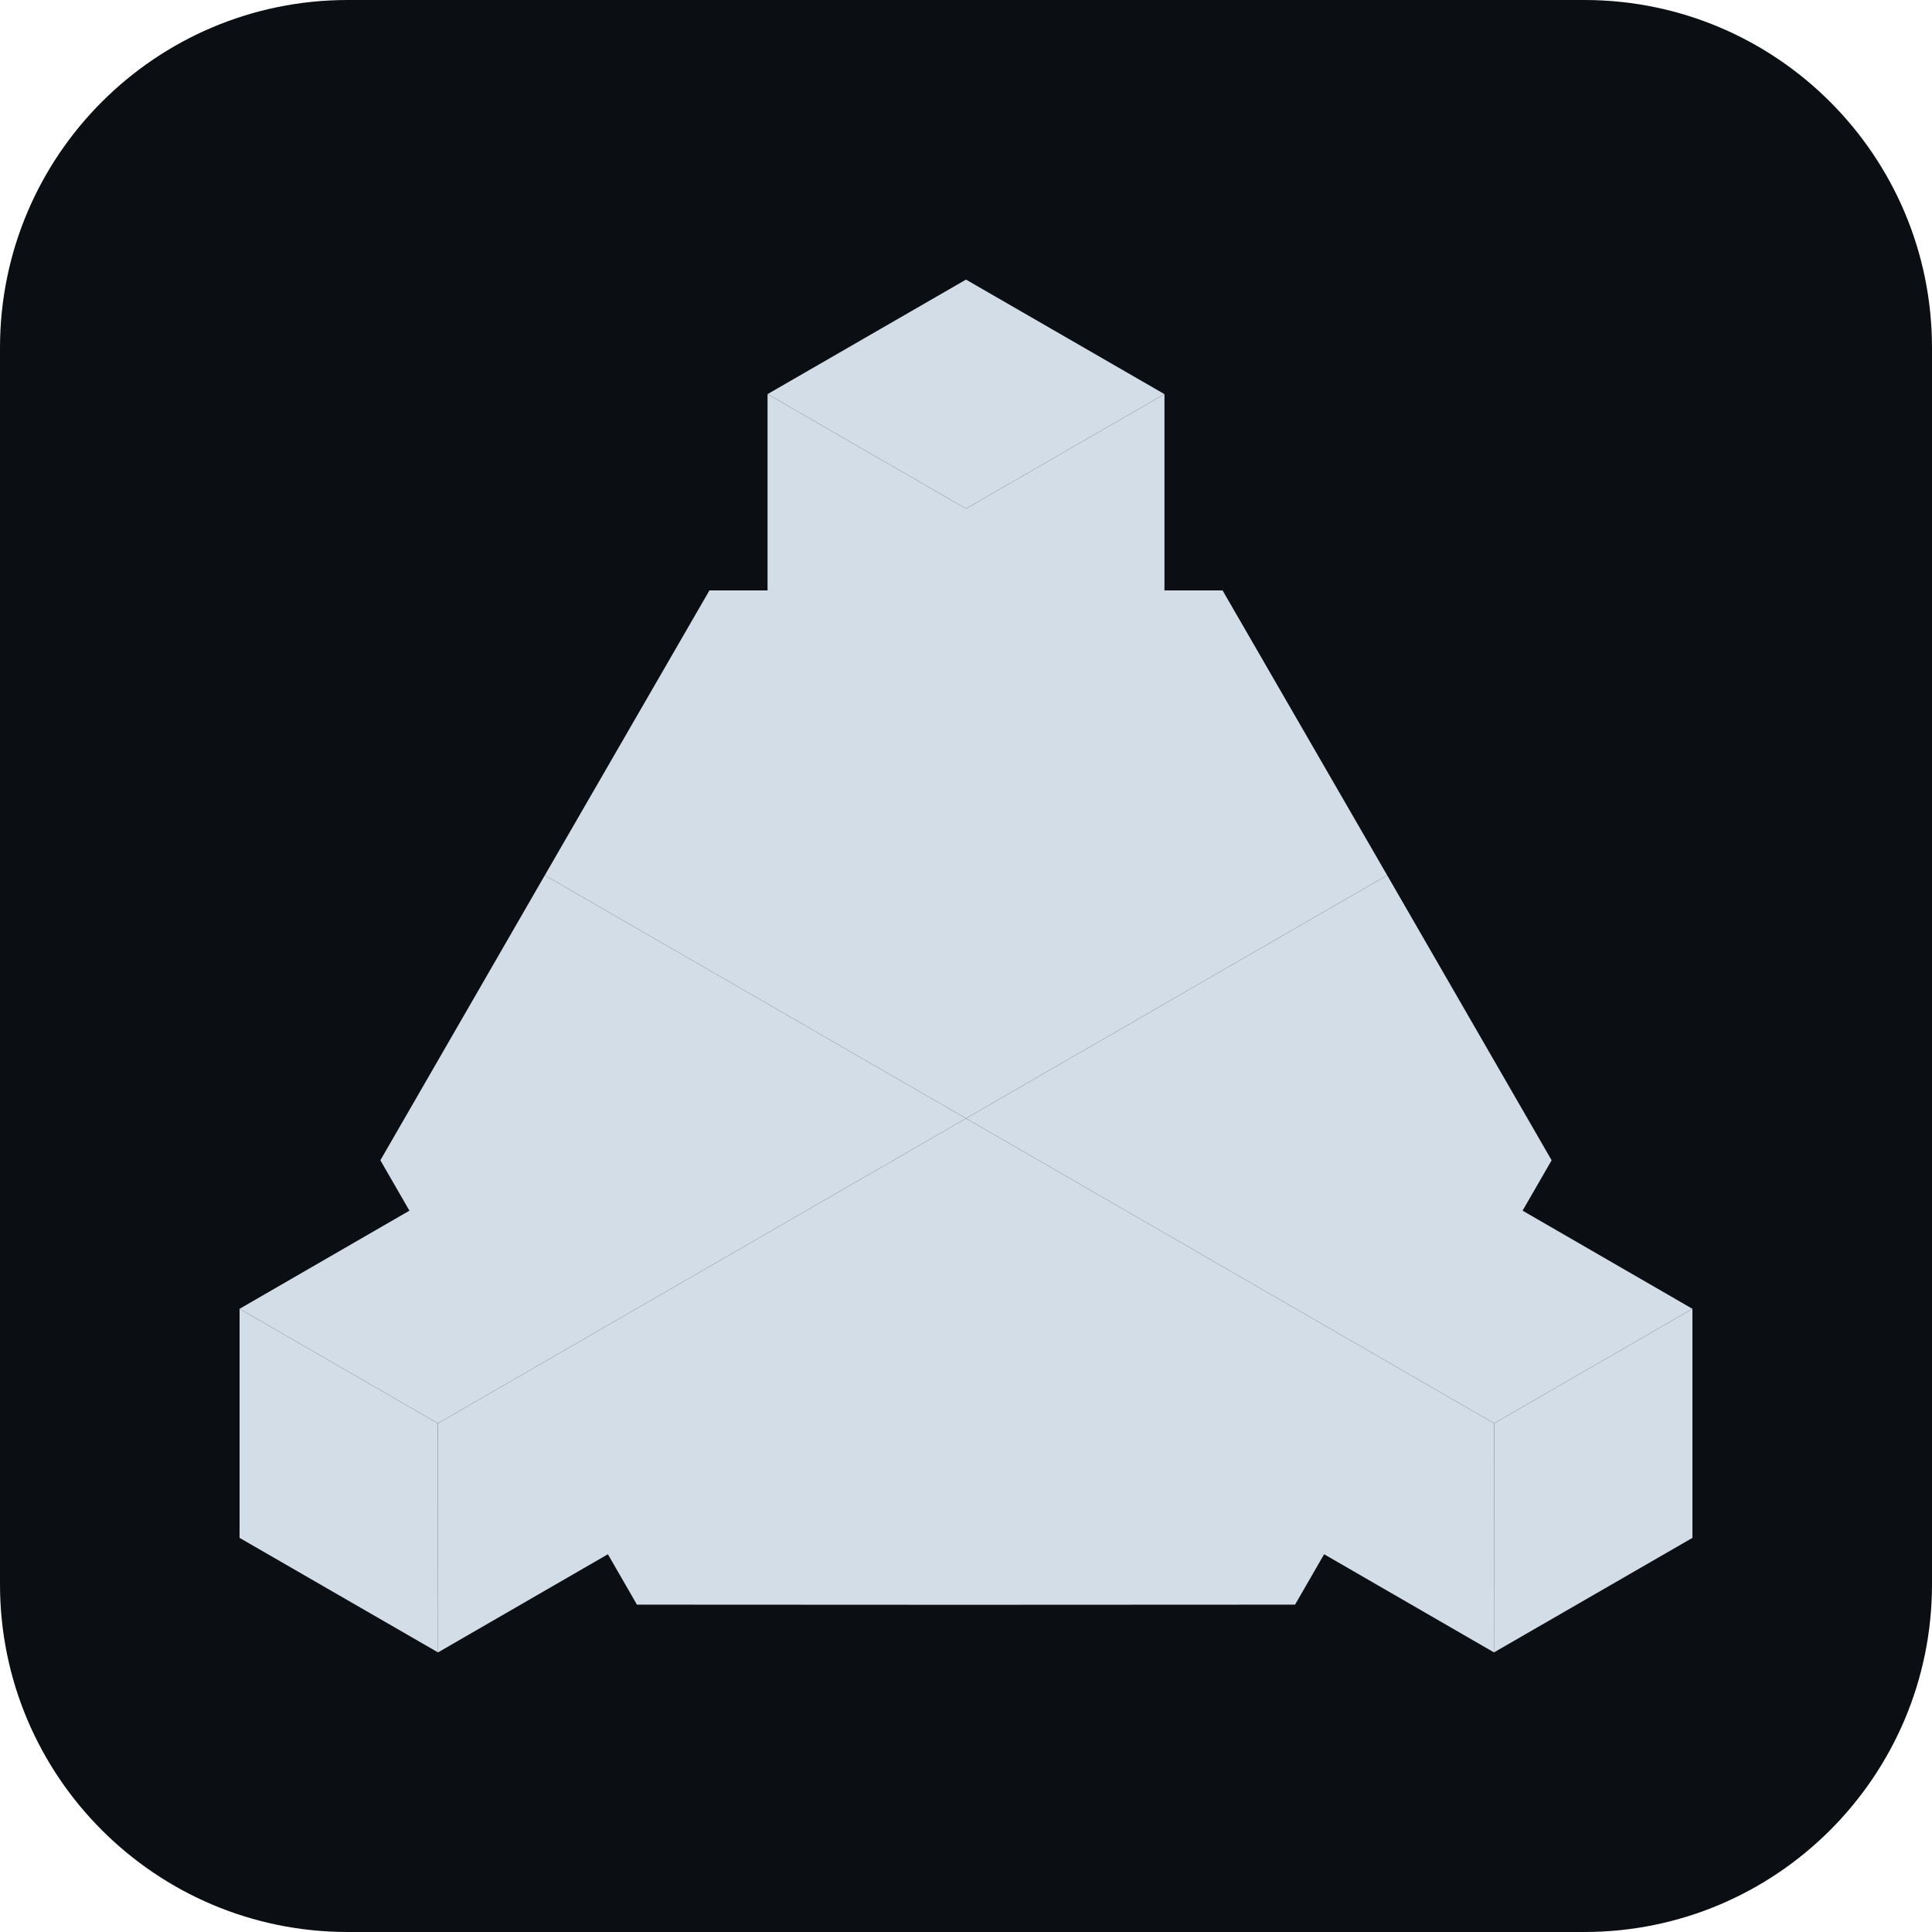
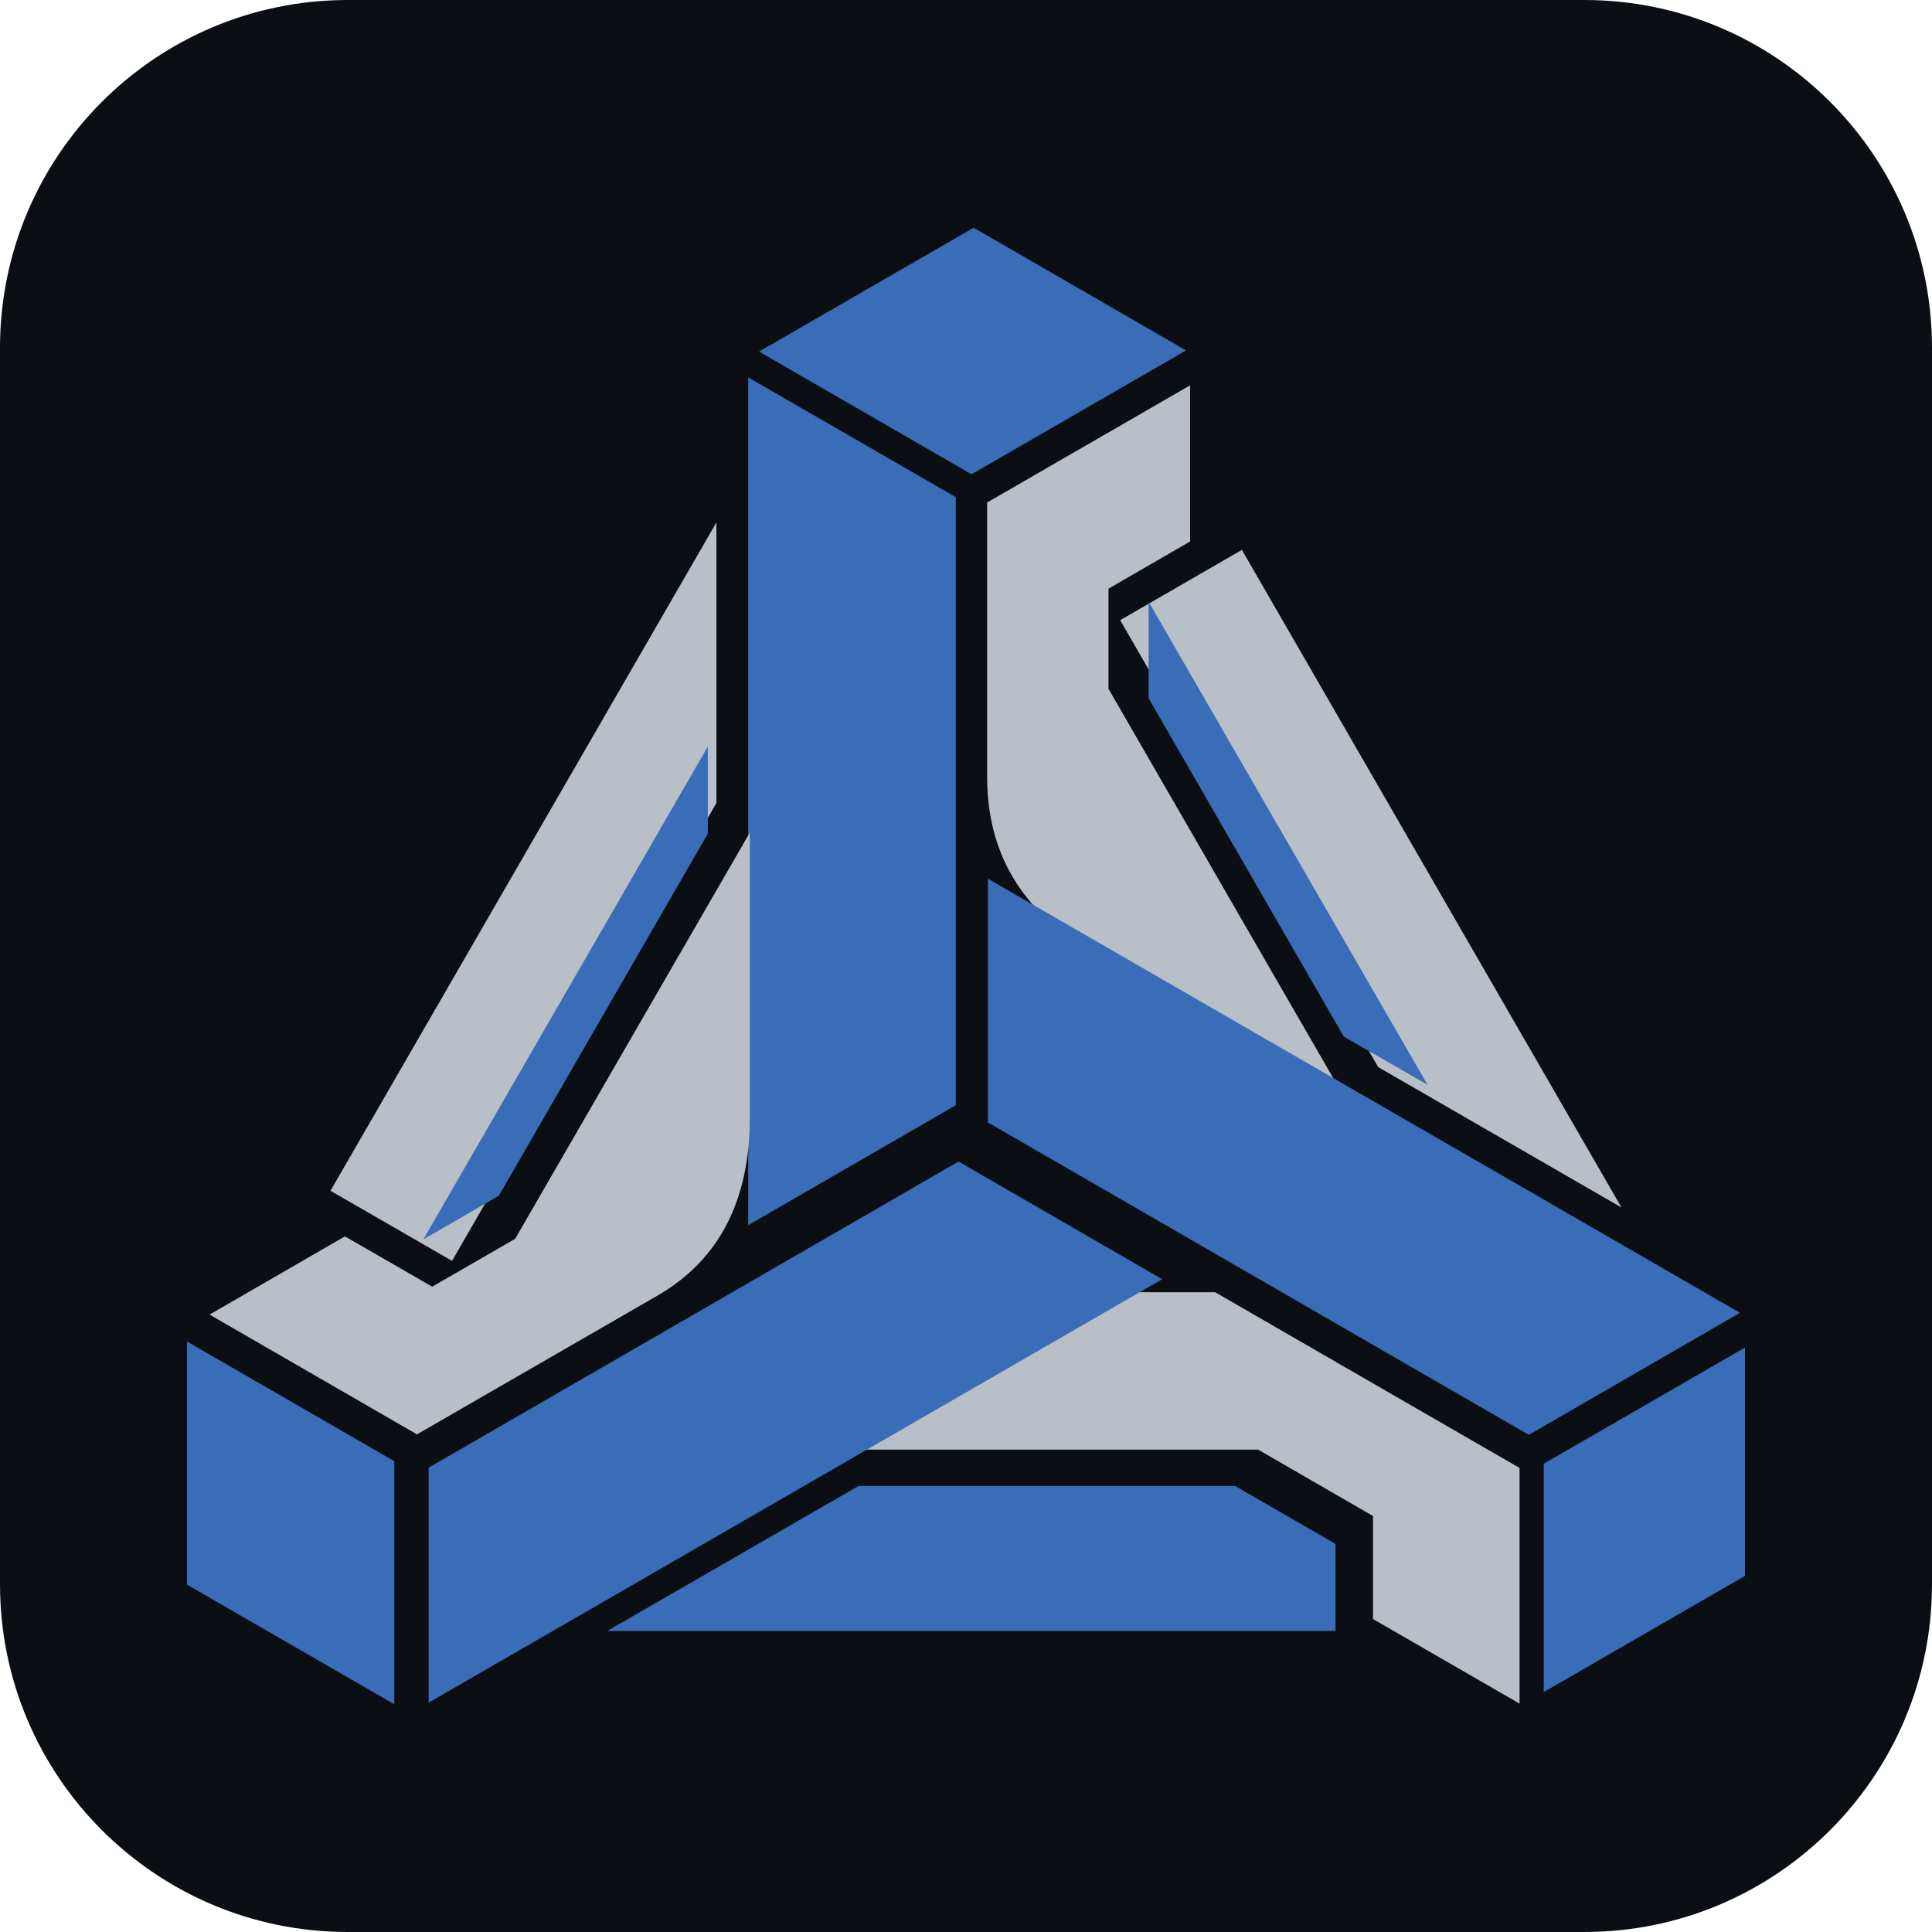
<svg xmlns="http://www.w3.org/2000/svg" viewBox="0 0 100 100">
  <rect width="100" height="100" rx="18" fill="#0b0f14" />
-   <g fill="#d3dde8" transform="translate(50 50) scale(0.8) translate(-50 -50)">
-     <path d="M37.16 13.00 L50.00 5.59 L62.84 13.00 L50.00 20.41 Z" />
-     <path d="M50.00 59.86 L50.00 20.41 L37.16 13.00 L37.16 25.70 L33.40 25.70 L22.75 44.13 Z" />
-     <path d="M50.00 59.86 L77.25 44.13 L66.60 25.70 L62.84 25.70 L62.84 13.00 L50.00 20.41 Z" />
-     <path d="M97.00 72.18 L97.00 87.00 L84.16 94.41 L84.17 79.59 Z" />
-     <path d="M50.00 59.86 L84.17 79.59 L97.00 72.18 L86.01 65.83 L87.89 62.57 L77.25 44.13 Z" />
-     <path d="M50.00 59.86 L50.00 91.33 L71.29 91.32 L73.17 88.06 L84.16 94.41 L84.17 79.59 Z" />
-     <path d="M15.84 94.41 L3.00 87.00 L3.00 72.18 L15.83 79.59 Z" />
-     <path d="M50.00 59.86 L15.83 79.59 L15.84 94.41 L26.83 88.06 L28.71 91.32 L50.00 91.33 Z" />
-     <path d="M50.00 59.86 L22.75 44.13 L12.11 62.57 L13.99 65.83 L3.00 72.18 L15.83 79.59 Z" />
+   <g transform="translate(50 50) scale(0.84) translate(-50 -50)">
+     <path fill="#b9bfc7" d="M67.00 24.36 L90.39 64.88 L75.40 56.23 L59.50 28.69 Z" />
+     <path fill="#3a6db8" d="M78.44 57.32 L73.28 54.35 L61.25 33.50 L61.25 27.55 Z" />
+     <path fill="#b9bfc7" d="M63.81 14.22 L63.81 23.84 L58.78 26.75 L58.78 32.92 L73.31 58.09 L57.66 49.05 Q51.30 45.39 51.30 38.32 L51.30 21.44 Z" />
+     <path fill="#3a6db8" d="M49.37 21.11 L49.37 58.58 L36.58 65.97 L36.58 13.73 Z" />
+     <path fill="#3a6db8" d="M50.47 4.51 L63.56 12.07 L50.34 19.70 L37.25 12.14 Z" />
+     <path fill="#3a6db8" d="M66.58 82.04 L72.77 85.61 L72.77 90.97 L27.90 90.97 L43.38 82.04 Z" />
+     <path fill="#b9bfc7" d="M58.16 70.10 L65.35 70.10 L84.11 80.93 L84.11 95.45 L75.08 90.24 L75.08 83.89 L68.00 79.80 L41.36 79.80 Z" />
+     <path fill="#3a6db8" d="M84.68 78.89 L51.35 59.64 L51.35 44.62 L97.69 71.37 Z" />
+     <path fill="#3a6db8" d="M98.00 87.58 L85.60 94.74 L85.60 80.67 L98.00 73.51 Z" />
+     <path fill="#b9bfc7" d="M10.84 63.85 L34.62 22.67 L34.62 39.96 L18.33 68.17 Z" />
+     <path fill="#3a6db8" d="M34.09 36.48 L34.09 41.85 L21.21 64.16 L16.56 66.85 Z" />
+     <path fill="#b9bfc7" d="M3.39 71.48 L11.73 66.66 L17.11 69.76 L22.22 66.81 L36.68 41.78 L36.68 59.33 Q36.68 67.02 30.99 70.31 L16.17 78.86 Z" />
+     <path fill="#3a6db8" d="M16.89 80.91 L49.54 62.05 L62.09 69.30 L16.89 95.39 Z" />
+     <path fill="#3a6db8" d="M2.00 88.12 L2.00 73.14 L14.77 80.51 L14.77 95.49 Z" />
  </g>
</svg>
